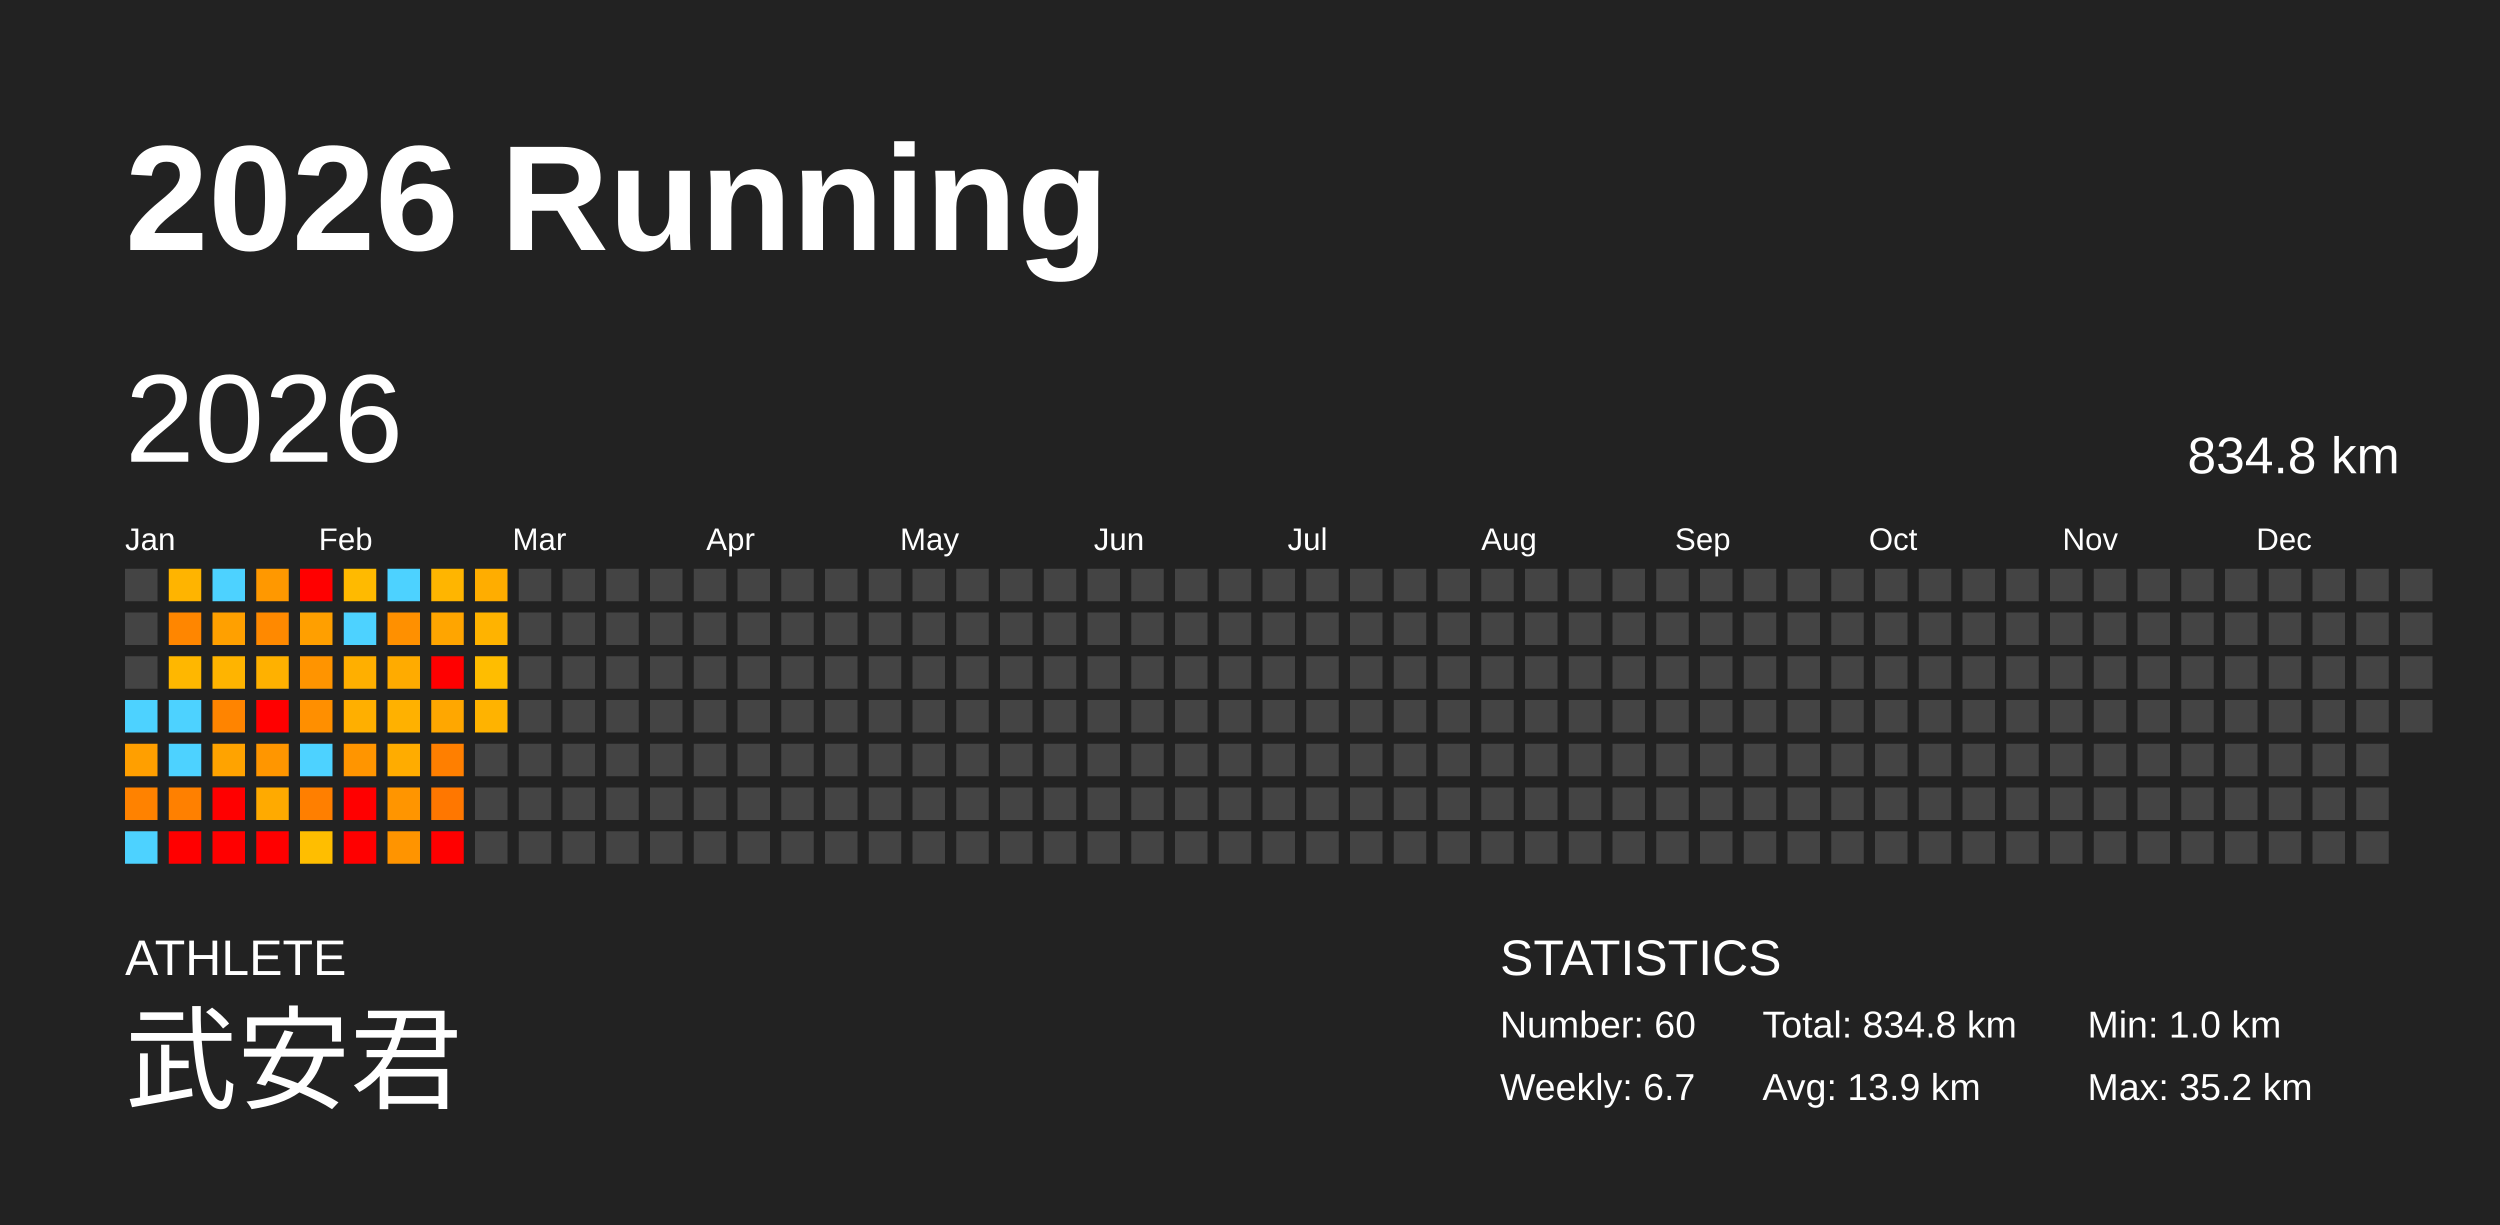
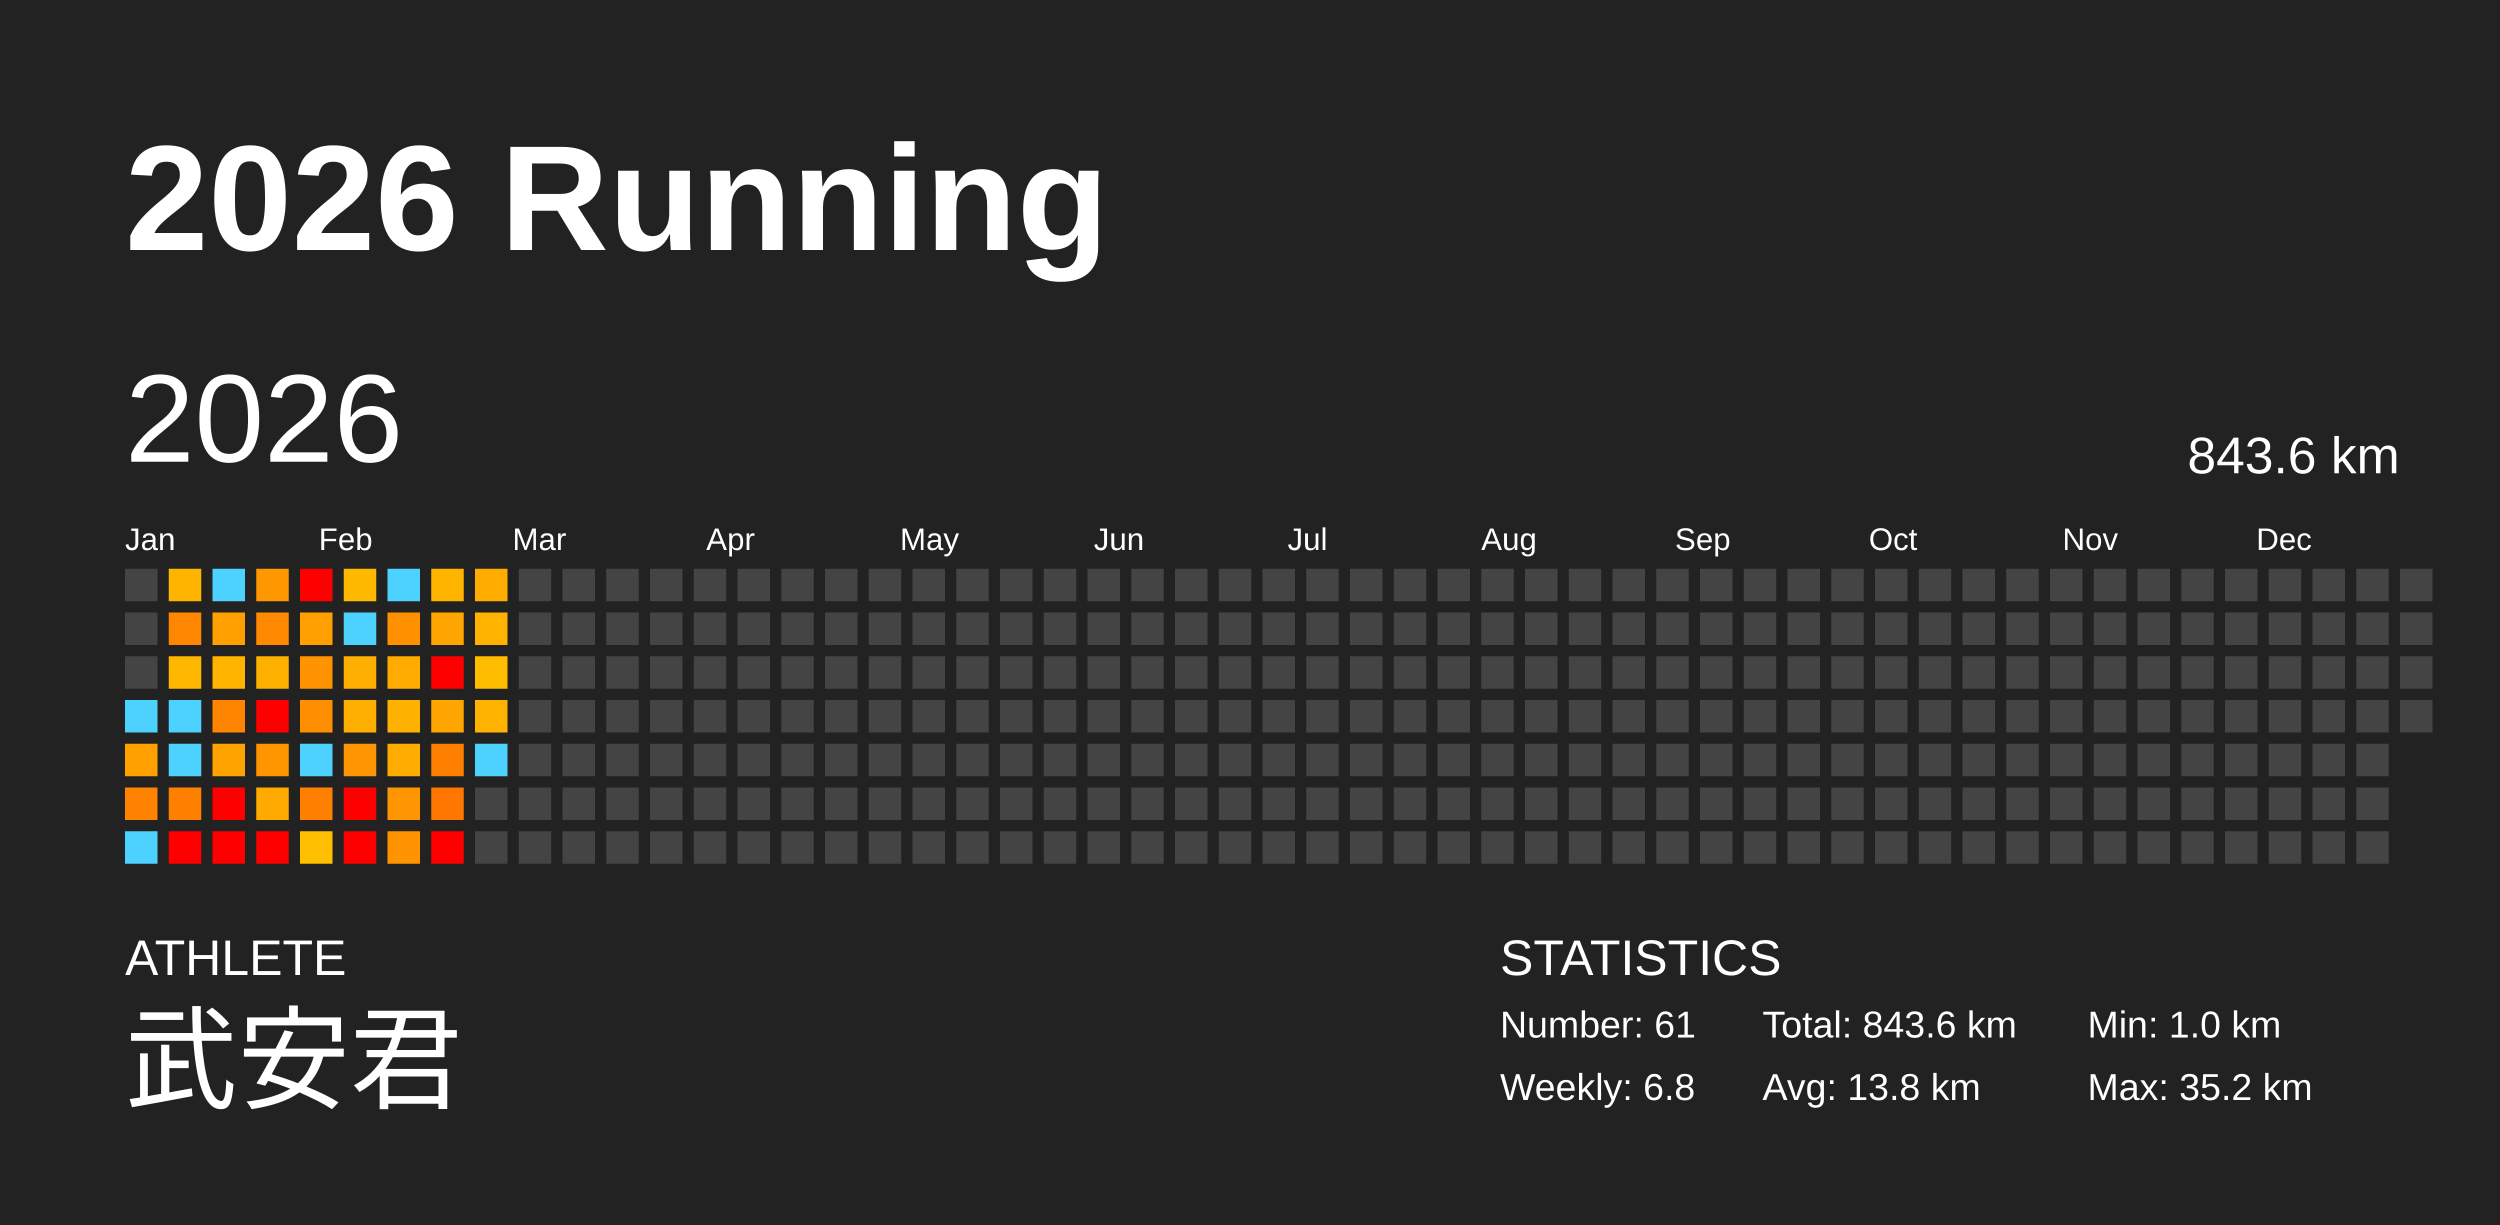
<svg xmlns="http://www.w3.org/2000/svg" baseProfile="full" height="98mm" version="1.1" viewBox="0,0,200,98" width="200mm">
  <defs />
  <rect fill="#222222" height="98" width="200" x="0" y="0" />
  <text fill="#FFFFFF" style="font-size:12px; font-family:Arial; font-weight:bold;" x="10" y="20">2026 Running</text>
  <text fill="#FFFFFF" style="font-size:4px; font-family:Arial" x="10" y="78">ATHLETE</text>
  <text fill="#FFFFFF" style="font-size:9px; font-family:Arial" x="10" y="88">武安君</text>
  <text fill="#FFFFFF" style="font-size:4px; font-family:Arial" x="120" y="78">STATISTICS</text>
-   <text fill="#FFFFFF" style="font-size:3px; font-family:Arial" x="120" y="83">Number: 60</text>
-   <text fill="#FFFFFF" style="font-size:3px; font-family:Arial" x="120" y="88">Weekly: 6.7</text>
-   <text fill="#FFFFFF" style="font-size:3px; font-family:Arial" x="141" y="83">Total: 834.8 km</text>
-   <text fill="#FFFFFF" style="font-size:3px; font-family:Arial" x="141" y="88">Avg: 13.9 km</text>
+   <text fill="#FFFFFF" style="font-size:3px; font-family:Arial" x="120" y="83">Number: 61</text>
+   <text fill="#FFFFFF" style="font-size:3px; font-family:Arial" x="120" y="88">Weekly: 6.8</text>
+   <text fill="#FFFFFF" style="font-size:3px; font-family:Arial" x="141" y="83">Total: 843.6 km</text>
+   <text fill="#FFFFFF" style="font-size:3px; font-family:Arial" x="141" y="88">Avg: 13.8 km</text>
  <text fill="#FFFFFF" style="font-size:3px; font-family:Arial" x="167" y="83">Min: 1.0 km</text>
  <text fill="#FFFFFF" style="font-size:3px; font-family:Arial" x="167" y="88">Max: 35.2 km</text>
  <text dominant-baseline="hanging" fill="#FFFFFF" style="font-size:10.0px; font-family:Arial;" x="10" y="30">2026</text>
-   <text dominant-baseline="hanging" fill="#FFFFFF" style="font-size:4.125px; font-family:Arial;" x="175" y="35">834.8 km</text>
+   <text dominant-baseline="hanging" fill="#FFFFFF" style="font-size:4.125px; font-family:Arial;" x="175" y="35">843.6 km</text>
  <text fill="#FFFFFF" style="font-size:2.5px; font-family:Arial" x="10.0" y="44">Jan</text>
  <text fill="#FFFFFF" style="font-size:2.5px; font-family:Arial" x="25.5" y="44">Feb</text>
  <text fill="#FFFFFF" style="font-size:2.5px; font-family:Arial" x="41.0" y="44">Mar</text>
  <text fill="#FFFFFF" style="font-size:2.5px; font-family:Arial" x="56.5" y="44">Apr</text>
  <text fill="#FFFFFF" style="font-size:2.5px; font-family:Arial" x="72.0" y="44">May</text>
  <text fill="#FFFFFF" style="font-size:2.5px; font-family:Arial" x="87.5" y="44">Jun</text>
  <text fill="#FFFFFF" style="font-size:2.5px; font-family:Arial" x="103.0" y="44">Jul</text>
  <text fill="#FFFFFF" style="font-size:2.5px; font-family:Arial" x="118.5" y="44">Aug</text>
  <text fill="#FFFFFF" style="font-size:2.5px; font-family:Arial" x="134.0" y="44">Sep</text>
  <text fill="#FFFFFF" style="font-size:2.5px; font-family:Arial" x="149.5" y="44">Oct</text>
  <text fill="#FFFFFF" style="font-size:2.5px; font-family:Arial" x="165.0" y="44">Nov</text>
  <text fill="#FFFFFF" style="font-size:2.5px; font-family:Arial" x="180.5" y="44">Dec</text>
  <rect fill="#444444" height="2.6" width="2.6" x="10.0" y="45.5" />
  <rect fill="#444444" height="2.6" width="2.6" x="10.0" y="49.0" />
  <rect fill="#444444" height="2.6" width="2.6" x="10.0" y="52.5" />
  <rect fill="#4dd2ff" height="2.6" width="2.6" x="10.0" y="56.0" />
  <rect fill="#ff9f00" height="2.6" width="2.6" x="10.0" y="59.5" />
  <rect fill="#ff8200" height="2.6" width="2.6" x="10.0" y="63.0" />
  <rect fill="#4dd2ff" height="2.6" width="2.6" x="10.0" y="66.5" />
  <rect fill="#ffb400" height="2.6" width="2.6" x="13.5" y="45.5" />
  <rect fill="#ff8600" height="2.6" width="2.6" x="13.5" y="49.0" />
  <rect fill="#ffb700" height="2.6" width="2.6" x="13.5" y="52.5" />
  <rect fill="#4dd2ff" height="2.6" width="2.6" x="13.5" y="56.0" />
  <rect fill="#4dd2ff" height="2.6" width="2.6" x="13.5" y="59.5" />
  <rect fill="#ff8000" height="2.6" width="2.6" x="13.5" y="63.0" />
  <rect fill="red" height="2.6" width="2.6" x="13.5" y="66.5" />
  <rect fill="#4dd2ff" height="2.6" width="2.6" x="17.0" y="45.5" />
  <rect fill="#ffa000" height="2.6" width="2.6" x="17.0" y="49.0" />
  <rect fill="#ffb400" height="2.6" width="2.6" x="17.0" y="52.5" />
  <rect fill="#ff8400" height="2.6" width="2.6" x="17.0" y="56.0" />
  <rect fill="#ffa300" height="2.6" width="2.6" x="17.0" y="59.5" />
  <rect fill="red" height="2.6" width="2.6" x="17.0" y="63.0" />
  <rect fill="red" height="2.6" width="2.6" x="17.0" y="66.5" />
  <rect fill="#ff9800" height="2.6" width="2.6" x="20.5" y="45.5" />
  <rect fill="#ff8900" height="2.6" width="2.6" x="20.5" y="49.0" />
  <rect fill="#ffb100" height="2.6" width="2.6" x="20.5" y="52.5" />
  <rect fill="red" height="2.6" width="2.6" x="20.5" y="56.0" />
  <rect fill="#ff9600" height="2.6" width="2.6" x="20.5" y="59.5" />
  <rect fill="#ffaa00" height="2.6" width="2.6" x="20.5" y="63.0" />
  <rect fill="red" height="2.6" width="2.6" x="20.5" y="66.5" />
  <rect fill="red" height="2.6" width="2.6" x="24.0" y="45.5" />
  <rect fill="#ff9f00" height="2.6" width="2.6" x="24.0" y="49.0" />
  <rect fill="#ff9400" height="2.6" width="2.6" x="24.0" y="52.5" />
  <rect fill="#ff8f00" height="2.6" width="2.6" x="24.0" y="56.0" />
  <rect fill="#4dd2ff" height="2.6" width="2.6" x="24.0" y="59.5" />
  <rect fill="#ff7f00" height="2.6" width="2.6" x="24.0" y="63.0" />
  <rect fill="#ffbe00" height="2.6" width="2.6" x="24.0" y="66.5" />
  <rect fill="#ffba00" height="2.6" width="2.6" x="27.5" y="45.5" />
  <rect fill="#4dd2ff" height="2.6" width="2.6" x="27.5" y="49.0" />
  <rect fill="#ffaf00" height="2.6" width="2.6" x="27.5" y="52.5" />
  <rect fill="#ffaf00" height="2.6" width="2.6" x="27.5" y="56.0" />
  <rect fill="#ff9500" height="2.6" width="2.6" x="27.5" y="59.5" />
  <rect fill="red" height="2.6" width="2.6" x="27.5" y="63.0" />
  <rect fill="red" height="2.6" width="2.6" x="27.5" y="66.5" />
  <rect fill="#4dd2ff" height="2.6" width="2.6" x="31.0" y="45.5" />
  <rect fill="#ff9000" height="2.6" width="2.6" x="31.0" y="49.0" />
  <rect fill="#ffab00" height="2.6" width="2.6" x="31.0" y="52.5" />
  <rect fill="#ffb100" height="2.6" width="2.6" x="31.0" y="56.0" />
  <rect fill="#ffac00" height="2.6" width="2.6" x="31.0" y="59.5" />
  <rect fill="#ff9500" height="2.6" width="2.6" x="31.0" y="63.0" />
  <rect fill="#ff9400" height="2.6" width="2.6" x="31.0" y="66.5" />
  <rect fill="#ffb500" height="2.6" width="2.6" x="34.5" y="45.5" />
  <rect fill="#ffa500" height="2.6" width="2.6" x="34.5" y="49.0" />
  <rect fill="red" height="2.6" width="2.6" x="34.5" y="52.5" />
  <rect fill="#ffa700" height="2.6" width="2.6" x="34.5" y="56.0" />
  <rect fill="#ff7f00" height="2.6" width="2.6" x="34.5" y="59.5" />
  <rect fill="#ff7700" height="2.6" width="2.6" x="34.5" y="63.0" />
  <rect fill="red" height="2.6" width="2.6" x="34.5" y="66.5" />
  <rect fill="#ffad00" height="2.6" width="2.6" x="38.0" y="45.5" />
  <rect fill="#ffb300" height="2.6" width="2.6" x="38.0" y="49.0" />
  <rect fill="#ffbd00" height="2.6" width="2.6" x="38.0" y="52.5" />
  <rect fill="#ffb300" height="2.6" width="2.6" x="38.0" y="56.0" />
-   <rect fill="#444444" height="2.6" width="2.6" x="38.0" y="59.5" />
+   <rect fill="#4dd2ff" height="2.6" width="2.6" x="38.0" y="59.5" />
  <rect fill="#444444" height="2.6" width="2.6" x="38.0" y="63.0" />
  <rect fill="#444444" height="2.6" width="2.6" x="38.0" y="66.5" />
  <rect fill="#444444" height="2.6" width="2.6" x="41.5" y="45.5" />
  <rect fill="#444444" height="2.6" width="2.6" x="41.5" y="49.0" />
  <rect fill="#444444" height="2.6" width="2.6" x="41.5" y="52.5" />
  <rect fill="#444444" height="2.6" width="2.6" x="41.5" y="56.0" />
  <rect fill="#444444" height="2.6" width="2.6" x="41.5" y="59.5" />
  <rect fill="#444444" height="2.6" width="2.6" x="41.5" y="63.0" />
  <rect fill="#444444" height="2.6" width="2.6" x="41.5" y="66.5" />
  <rect fill="#444444" height="2.6" width="2.6" x="45.0" y="45.5" />
  <rect fill="#444444" height="2.6" width="2.6" x="45.0" y="49.0" />
  <rect fill="#444444" height="2.6" width="2.6" x="45.0" y="52.5" />
  <rect fill="#444444" height="2.6" width="2.6" x="45.0" y="56.0" />
  <rect fill="#444444" height="2.6" width="2.6" x="45.0" y="59.5" />
  <rect fill="#444444" height="2.6" width="2.6" x="45.0" y="63.0" />
  <rect fill="#444444" height="2.6" width="2.6" x="45.0" y="66.5" />
  <rect fill="#444444" height="2.6" width="2.6" x="48.5" y="45.5" />
  <rect fill="#444444" height="2.6" width="2.6" x="48.5" y="49.0" />
  <rect fill="#444444" height="2.6" width="2.6" x="48.5" y="52.5" />
  <rect fill="#444444" height="2.6" width="2.6" x="48.5" y="56.0" />
  <rect fill="#444444" height="2.6" width="2.6" x="48.5" y="59.5" />
  <rect fill="#444444" height="2.6" width="2.6" x="48.5" y="63.0" />
  <rect fill="#444444" height="2.6" width="2.6" x="48.5" y="66.5" />
  <rect fill="#444444" height="2.6" width="2.6" x="52.0" y="45.5" />
  <rect fill="#444444" height="2.6" width="2.6" x="52.0" y="49.0" />
  <rect fill="#444444" height="2.6" width="2.6" x="52.0" y="52.5" />
  <rect fill="#444444" height="2.6" width="2.6" x="52.0" y="56.0" />
  <rect fill="#444444" height="2.6" width="2.6" x="52.0" y="59.5" />
  <rect fill="#444444" height="2.6" width="2.6" x="52.0" y="63.0" />
  <rect fill="#444444" height="2.6" width="2.6" x="52.0" y="66.5" />
  <rect fill="#444444" height="2.6" width="2.6" x="55.5" y="45.5" />
  <rect fill="#444444" height="2.6" width="2.6" x="55.5" y="49.0" />
  <rect fill="#444444" height="2.6" width="2.6" x="55.5" y="52.5" />
  <rect fill="#444444" height="2.6" width="2.6" x="55.5" y="56.0" />
  <rect fill="#444444" height="2.6" width="2.6" x="55.5" y="59.5" />
  <rect fill="#444444" height="2.6" width="2.6" x="55.5" y="63.0" />
  <rect fill="#444444" height="2.6" width="2.6" x="55.5" y="66.5" />
  <rect fill="#444444" height="2.6" width="2.6" x="59.0" y="45.5" />
  <rect fill="#444444" height="2.6" width="2.6" x="59.0" y="49.0" />
  <rect fill="#444444" height="2.6" width="2.6" x="59.0" y="52.5" />
  <rect fill="#444444" height="2.6" width="2.6" x="59.0" y="56.0" />
  <rect fill="#444444" height="2.6" width="2.6" x="59.0" y="59.5" />
  <rect fill="#444444" height="2.6" width="2.6" x="59.0" y="63.0" />
  <rect fill="#444444" height="2.6" width="2.6" x="59.0" y="66.5" />
  <rect fill="#444444" height="2.6" width="2.6" x="62.5" y="45.5" />
  <rect fill="#444444" height="2.6" width="2.6" x="62.5" y="49.0" />
  <rect fill="#444444" height="2.6" width="2.6" x="62.5" y="52.5" />
  <rect fill="#444444" height="2.6" width="2.6" x="62.5" y="56.0" />
  <rect fill="#444444" height="2.6" width="2.6" x="62.5" y="59.5" />
  <rect fill="#444444" height="2.6" width="2.6" x="62.5" y="63.0" />
  <rect fill="#444444" height="2.6" width="2.6" x="62.5" y="66.5" />
  <rect fill="#444444" height="2.6" width="2.6" x="66.0" y="45.5" />
  <rect fill="#444444" height="2.6" width="2.6" x="66.0" y="49.0" />
  <rect fill="#444444" height="2.6" width="2.6" x="66.0" y="52.5" />
  <rect fill="#444444" height="2.6" width="2.6" x="66.0" y="56.0" />
  <rect fill="#444444" height="2.6" width="2.6" x="66.0" y="59.5" />
  <rect fill="#444444" height="2.6" width="2.6" x="66.0" y="63.0" />
  <rect fill="#444444" height="2.6" width="2.6" x="66.0" y="66.5" />
  <rect fill="#444444" height="2.6" width="2.6" x="69.5" y="45.5" />
  <rect fill="#444444" height="2.6" width="2.6" x="69.5" y="49.0" />
  <rect fill="#444444" height="2.6" width="2.6" x="69.5" y="52.5" />
  <rect fill="#444444" height="2.6" width="2.6" x="69.5" y="56.0" />
  <rect fill="#444444" height="2.6" width="2.6" x="69.5" y="59.5" />
  <rect fill="#444444" height="2.6" width="2.6" x="69.5" y="63.0" />
  <rect fill="#444444" height="2.6" width="2.6" x="69.5" y="66.5" />
  <rect fill="#444444" height="2.6" width="2.6" x="73.0" y="45.5" />
  <rect fill="#444444" height="2.6" width="2.6" x="73.0" y="49.0" />
  <rect fill="#444444" height="2.6" width="2.6" x="73.0" y="52.5" />
  <rect fill="#444444" height="2.6" width="2.6" x="73.0" y="56.0" />
  <rect fill="#444444" height="2.6" width="2.6" x="73.0" y="59.5" />
  <rect fill="#444444" height="2.6" width="2.6" x="73.0" y="63.0" />
  <rect fill="#444444" height="2.6" width="2.6" x="73.0" y="66.5" />
  <rect fill="#444444" height="2.6" width="2.6" x="76.5" y="45.5" />
  <rect fill="#444444" height="2.6" width="2.6" x="76.5" y="49.0" />
  <rect fill="#444444" height="2.6" width="2.6" x="76.5" y="52.5" />
  <rect fill="#444444" height="2.6" width="2.6" x="76.5" y="56.0" />
  <rect fill="#444444" height="2.6" width="2.6" x="76.5" y="59.5" />
  <rect fill="#444444" height="2.6" width="2.6" x="76.5" y="63.0" />
  <rect fill="#444444" height="2.6" width="2.6" x="76.5" y="66.5" />
  <rect fill="#444444" height="2.6" width="2.6" x="80.0" y="45.5" />
  <rect fill="#444444" height="2.6" width="2.6" x="80.0" y="49.0" />
  <rect fill="#444444" height="2.6" width="2.6" x="80.0" y="52.5" />
  <rect fill="#444444" height="2.6" width="2.6" x="80.0" y="56.0" />
  <rect fill="#444444" height="2.6" width="2.6" x="80.0" y="59.5" />
  <rect fill="#444444" height="2.6" width="2.6" x="80.0" y="63.0" />
  <rect fill="#444444" height="2.6" width="2.6" x="80.0" y="66.5" />
  <rect fill="#444444" height="2.6" width="2.6" x="83.5" y="45.5" />
  <rect fill="#444444" height="2.6" width="2.6" x="83.5" y="49.0" />
  <rect fill="#444444" height="2.6" width="2.6" x="83.5" y="52.5" />
  <rect fill="#444444" height="2.6" width="2.6" x="83.5" y="56.0" />
  <rect fill="#444444" height="2.6" width="2.6" x="83.5" y="59.5" />
  <rect fill="#444444" height="2.6" width="2.6" x="83.5" y="63.0" />
  <rect fill="#444444" height="2.6" width="2.6" x="83.5" y="66.5" />
  <rect fill="#444444" height="2.6" width="2.6" x="87.0" y="45.5" />
  <rect fill="#444444" height="2.6" width="2.6" x="87.0" y="49.0" />
  <rect fill="#444444" height="2.6" width="2.6" x="87.0" y="52.5" />
  <rect fill="#444444" height="2.6" width="2.6" x="87.0" y="56.0" />
  <rect fill="#444444" height="2.6" width="2.6" x="87.0" y="59.5" />
  <rect fill="#444444" height="2.6" width="2.6" x="87.0" y="63.0" />
  <rect fill="#444444" height="2.6" width="2.6" x="87.0" y="66.5" />
  <rect fill="#444444" height="2.6" width="2.6" x="90.5" y="45.5" />
  <rect fill="#444444" height="2.6" width="2.6" x="90.5" y="49.0" />
  <rect fill="#444444" height="2.6" width="2.6" x="90.5" y="52.5" />
  <rect fill="#444444" height="2.6" width="2.6" x="90.5" y="56.0" />
  <rect fill="#444444" height="2.6" width="2.6" x="90.5" y="59.5" />
  <rect fill="#444444" height="2.6" width="2.6" x="90.5" y="63.0" />
  <rect fill="#444444" height="2.6" width="2.6" x="90.5" y="66.5" />
  <rect fill="#444444" height="2.6" width="2.6" x="94.0" y="45.5" />
  <rect fill="#444444" height="2.6" width="2.6" x="94.0" y="49.0" />
  <rect fill="#444444" height="2.6" width="2.6" x="94.0" y="52.5" />
  <rect fill="#444444" height="2.6" width="2.6" x="94.0" y="56.0" />
  <rect fill="#444444" height="2.6" width="2.6" x="94.0" y="59.5" />
  <rect fill="#444444" height="2.6" width="2.6" x="94.0" y="63.0" />
  <rect fill="#444444" height="2.6" width="2.6" x="94.0" y="66.5" />
  <rect fill="#444444" height="2.6" width="2.6" x="97.5" y="45.5" />
  <rect fill="#444444" height="2.6" width="2.6" x="97.5" y="49.0" />
  <rect fill="#444444" height="2.6" width="2.6" x="97.5" y="52.5" />
  <rect fill="#444444" height="2.6" width="2.6" x="97.5" y="56.0" />
  <rect fill="#444444" height="2.6" width="2.6" x="97.5" y="59.5" />
  <rect fill="#444444" height="2.6" width="2.6" x="97.5" y="63.0" />
  <rect fill="#444444" height="2.6" width="2.6" x="97.5" y="66.5" />
  <rect fill="#444444" height="2.6" width="2.6" x="101.0" y="45.5" />
  <rect fill="#444444" height="2.6" width="2.6" x="101.0" y="49.0" />
  <rect fill="#444444" height="2.6" width="2.6" x="101.0" y="52.5" />
  <rect fill="#444444" height="2.6" width="2.6" x="101.0" y="56.0" />
  <rect fill="#444444" height="2.6" width="2.6" x="101.0" y="59.5" />
  <rect fill="#444444" height="2.6" width="2.6" x="101.0" y="63.0" />
  <rect fill="#444444" height="2.6" width="2.6" x="101.0" y="66.5" />
  <rect fill="#444444" height="2.6" width="2.6" x="104.5" y="45.5" />
  <rect fill="#444444" height="2.6" width="2.6" x="104.5" y="49.0" />
  <rect fill="#444444" height="2.6" width="2.6" x="104.5" y="52.5" />
  <rect fill="#444444" height="2.6" width="2.6" x="104.5" y="56.0" />
  <rect fill="#444444" height="2.6" width="2.6" x="104.5" y="59.5" />
  <rect fill="#444444" height="2.6" width="2.6" x="104.5" y="63.0" />
  <rect fill="#444444" height="2.6" width="2.6" x="104.5" y="66.5" />
  <rect fill="#444444" height="2.6" width="2.6" x="108.0" y="45.5" />
  <rect fill="#444444" height="2.6" width="2.6" x="108.0" y="49.0" />
  <rect fill="#444444" height="2.6" width="2.6" x="108.0" y="52.5" />
  <rect fill="#444444" height="2.6" width="2.6" x="108.0" y="56.0" />
  <rect fill="#444444" height="2.6" width="2.6" x="108.0" y="59.5" />
  <rect fill="#444444" height="2.6" width="2.6" x="108.0" y="63.0" />
  <rect fill="#444444" height="2.6" width="2.6" x="108.0" y="66.5" />
  <rect fill="#444444" height="2.6" width="2.6" x="111.5" y="45.5" />
  <rect fill="#444444" height="2.6" width="2.6" x="111.5" y="49.0" />
  <rect fill="#444444" height="2.6" width="2.6" x="111.5" y="52.5" />
  <rect fill="#444444" height="2.6" width="2.6" x="111.5" y="56.0" />
  <rect fill="#444444" height="2.6" width="2.6" x="111.5" y="59.5" />
  <rect fill="#444444" height="2.6" width="2.6" x="111.5" y="63.0" />
  <rect fill="#444444" height="2.6" width="2.6" x="111.5" y="66.5" />
  <rect fill="#444444" height="2.6" width="2.6" x="115.0" y="45.5" />
  <rect fill="#444444" height="2.6" width="2.6" x="115.0" y="49.0" />
  <rect fill="#444444" height="2.6" width="2.6" x="115.0" y="52.5" />
  <rect fill="#444444" height="2.6" width="2.6" x="115.0" y="56.0" />
  <rect fill="#444444" height="2.6" width="2.6" x="115.0" y="59.5" />
  <rect fill="#444444" height="2.6" width="2.6" x="115.0" y="63.0" />
  <rect fill="#444444" height="2.6" width="2.6" x="115.0" y="66.5" />
  <rect fill="#444444" height="2.6" width="2.6" x="118.5" y="45.5" />
  <rect fill="#444444" height="2.6" width="2.6" x="118.5" y="49.0" />
  <rect fill="#444444" height="2.6" width="2.6" x="118.5" y="52.5" />
  <rect fill="#444444" height="2.6" width="2.6" x="118.5" y="56.0" />
  <rect fill="#444444" height="2.6" width="2.6" x="118.5" y="59.5" />
  <rect fill="#444444" height="2.6" width="2.6" x="118.5" y="63.0" />
  <rect fill="#444444" height="2.6" width="2.6" x="118.5" y="66.5" />
  <rect fill="#444444" height="2.6" width="2.6" x="122.0" y="45.5" />
  <rect fill="#444444" height="2.6" width="2.6" x="122.0" y="49.0" />
  <rect fill="#444444" height="2.6" width="2.6" x="122.0" y="52.5" />
  <rect fill="#444444" height="2.6" width="2.6" x="122.0" y="56.0" />
  <rect fill="#444444" height="2.6" width="2.6" x="122.0" y="59.5" />
  <rect fill="#444444" height="2.6" width="2.6" x="122.0" y="63.0" />
  <rect fill="#444444" height="2.6" width="2.6" x="122.0" y="66.5" />
  <rect fill="#444444" height="2.6" width="2.6" x="125.5" y="45.5" />
  <rect fill="#444444" height="2.6" width="2.6" x="125.5" y="49.0" />
  <rect fill="#444444" height="2.6" width="2.6" x="125.5" y="52.5" />
  <rect fill="#444444" height="2.6" width="2.6" x="125.5" y="56.0" />
  <rect fill="#444444" height="2.6" width="2.6" x="125.5" y="59.5" />
  <rect fill="#444444" height="2.6" width="2.6" x="125.5" y="63.0" />
  <rect fill="#444444" height="2.6" width="2.6" x="125.5" y="66.5" />
  <rect fill="#444444" height="2.6" width="2.6" x="129.0" y="45.5" />
  <rect fill="#444444" height="2.6" width="2.6" x="129.0" y="49.0" />
  <rect fill="#444444" height="2.6" width="2.6" x="129.0" y="52.5" />
  <rect fill="#444444" height="2.6" width="2.6" x="129.0" y="56.0" />
  <rect fill="#444444" height="2.6" width="2.6" x="129.0" y="59.5" />
  <rect fill="#444444" height="2.6" width="2.6" x="129.0" y="63.0" />
  <rect fill="#444444" height="2.6" width="2.6" x="129.0" y="66.5" />
  <rect fill="#444444" height="2.6" width="2.6" x="132.5" y="45.5" />
  <rect fill="#444444" height="2.6" width="2.6" x="132.5" y="49.0" />
  <rect fill="#444444" height="2.6" width="2.6" x="132.5" y="52.5" />
  <rect fill="#444444" height="2.6" width="2.6" x="132.5" y="56.0" />
  <rect fill="#444444" height="2.6" width="2.6" x="132.5" y="59.5" />
  <rect fill="#444444" height="2.6" width="2.6" x="132.5" y="63.0" />
  <rect fill="#444444" height="2.6" width="2.6" x="132.5" y="66.5" />
  <rect fill="#444444" height="2.6" width="2.6" x="136.0" y="45.5" />
  <rect fill="#444444" height="2.6" width="2.6" x="136.0" y="49.0" />
  <rect fill="#444444" height="2.6" width="2.6" x="136.0" y="52.5" />
  <rect fill="#444444" height="2.6" width="2.6" x="136.0" y="56.0" />
  <rect fill="#444444" height="2.6" width="2.6" x="136.0" y="59.5" />
  <rect fill="#444444" height="2.6" width="2.6" x="136.0" y="63.0" />
  <rect fill="#444444" height="2.6" width="2.6" x="136.0" y="66.5" />
  <rect fill="#444444" height="2.6" width="2.6" x="139.5" y="45.5" />
  <rect fill="#444444" height="2.6" width="2.6" x="139.5" y="49.0" />
  <rect fill="#444444" height="2.6" width="2.6" x="139.5" y="52.5" />
  <rect fill="#444444" height="2.6" width="2.6" x="139.5" y="56.0" />
  <rect fill="#444444" height="2.6" width="2.6" x="139.5" y="59.5" />
  <rect fill="#444444" height="2.6" width="2.6" x="139.5" y="63.0" />
  <rect fill="#444444" height="2.6" width="2.6" x="139.5" y="66.5" />
  <rect fill="#444444" height="2.6" width="2.6" x="143.0" y="45.5" />
  <rect fill="#444444" height="2.6" width="2.6" x="143.0" y="49.0" />
  <rect fill="#444444" height="2.6" width="2.6" x="143.0" y="52.5" />
  <rect fill="#444444" height="2.6" width="2.6" x="143.0" y="56.0" />
  <rect fill="#444444" height="2.6" width="2.6" x="143.0" y="59.5" />
  <rect fill="#444444" height="2.6" width="2.6" x="143.0" y="63.0" />
  <rect fill="#444444" height="2.6" width="2.6" x="143.0" y="66.5" />
  <rect fill="#444444" height="2.6" width="2.6" x="146.5" y="45.5" />
  <rect fill="#444444" height="2.6" width="2.6" x="146.5" y="49.0" />
  <rect fill="#444444" height="2.6" width="2.6" x="146.5" y="52.5" />
  <rect fill="#444444" height="2.6" width="2.6" x="146.5" y="56.0" />
  <rect fill="#444444" height="2.6" width="2.6" x="146.5" y="59.5" />
  <rect fill="#444444" height="2.6" width="2.6" x="146.5" y="63.0" />
  <rect fill="#444444" height="2.6" width="2.6" x="146.5" y="66.5" />
  <rect fill="#444444" height="2.6" width="2.6" x="150.0" y="45.5" />
  <rect fill="#444444" height="2.6" width="2.6" x="150.0" y="49.0" />
  <rect fill="#444444" height="2.6" width="2.6" x="150.0" y="52.5" />
  <rect fill="#444444" height="2.6" width="2.6" x="150.0" y="56.0" />
  <rect fill="#444444" height="2.6" width="2.6" x="150.0" y="59.5" />
  <rect fill="#444444" height="2.6" width="2.6" x="150.0" y="63.0" />
  <rect fill="#444444" height="2.6" width="2.6" x="150.0" y="66.5" />
  <rect fill="#444444" height="2.6" width="2.6" x="153.5" y="45.5" />
  <rect fill="#444444" height="2.6" width="2.6" x="153.5" y="49.0" />
  <rect fill="#444444" height="2.6" width="2.6" x="153.5" y="52.5" />
  <rect fill="#444444" height="2.6" width="2.6" x="153.5" y="56.0" />
  <rect fill="#444444" height="2.6" width="2.6" x="153.5" y="59.5" />
  <rect fill="#444444" height="2.6" width="2.6" x="153.5" y="63.0" />
  <rect fill="#444444" height="2.6" width="2.6" x="153.5" y="66.5" />
  <rect fill="#444444" height="2.6" width="2.6" x="157.0" y="45.5" />
  <rect fill="#444444" height="2.6" width="2.6" x="157.0" y="49.0" />
  <rect fill="#444444" height="2.6" width="2.6" x="157.0" y="52.5" />
  <rect fill="#444444" height="2.6" width="2.6" x="157.0" y="56.0" />
  <rect fill="#444444" height="2.6" width="2.6" x="157.0" y="59.5" />
  <rect fill="#444444" height="2.6" width="2.6" x="157.0" y="63.0" />
  <rect fill="#444444" height="2.6" width="2.6" x="157.0" y="66.5" />
  <rect fill="#444444" height="2.6" width="2.6" x="160.5" y="45.5" />
  <rect fill="#444444" height="2.6" width="2.6" x="160.5" y="49.0" />
  <rect fill="#444444" height="2.6" width="2.6" x="160.5" y="52.5" />
  <rect fill="#444444" height="2.6" width="2.6" x="160.5" y="56.0" />
  <rect fill="#444444" height="2.6" width="2.6" x="160.5" y="59.5" />
  <rect fill="#444444" height="2.6" width="2.6" x="160.5" y="63.0" />
  <rect fill="#444444" height="2.6" width="2.6" x="160.5" y="66.5" />
  <rect fill="#444444" height="2.6" width="2.6" x="164.0" y="45.5" />
  <rect fill="#444444" height="2.6" width="2.6" x="164.0" y="49.0" />
  <rect fill="#444444" height="2.6" width="2.6" x="164.0" y="52.5" />
  <rect fill="#444444" height="2.6" width="2.6" x="164.0" y="56.0" />
  <rect fill="#444444" height="2.6" width="2.6" x="164.0" y="59.5" />
  <rect fill="#444444" height="2.6" width="2.6" x="164.0" y="63.0" />
  <rect fill="#444444" height="2.6" width="2.6" x="164.0" y="66.5" />
  <rect fill="#444444" height="2.6" width="2.6" x="167.5" y="45.5" />
  <rect fill="#444444" height="2.6" width="2.6" x="167.5" y="49.0" />
  <rect fill="#444444" height="2.6" width="2.6" x="167.5" y="52.5" />
  <rect fill="#444444" height="2.6" width="2.6" x="167.5" y="56.0" />
  <rect fill="#444444" height="2.6" width="2.6" x="167.5" y="59.5" />
  <rect fill="#444444" height="2.6" width="2.6" x="167.5" y="63.0" />
  <rect fill="#444444" height="2.6" width="2.6" x="167.5" y="66.5" />
  <rect fill="#444444" height="2.6" width="2.6" x="171.0" y="45.5" />
  <rect fill="#444444" height="2.6" width="2.6" x="171.0" y="49.0" />
  <rect fill="#444444" height="2.6" width="2.6" x="171.0" y="52.5" />
  <rect fill="#444444" height="2.6" width="2.6" x="171.0" y="56.0" />
  <rect fill="#444444" height="2.6" width="2.6" x="171.0" y="59.5" />
  <rect fill="#444444" height="2.6" width="2.6" x="171.0" y="63.0" />
  <rect fill="#444444" height="2.6" width="2.6" x="171.0" y="66.5" />
  <rect fill="#444444" height="2.6" width="2.6" x="174.5" y="45.5" />
  <rect fill="#444444" height="2.6" width="2.6" x="174.5" y="49.0" />
  <rect fill="#444444" height="2.6" width="2.6" x="174.5" y="52.5" />
  <rect fill="#444444" height="2.6" width="2.6" x="174.5" y="56.0" />
  <rect fill="#444444" height="2.6" width="2.6" x="174.5" y="59.5" />
  <rect fill="#444444" height="2.6" width="2.6" x="174.5" y="63.0" />
  <rect fill="#444444" height="2.6" width="2.6" x="174.5" y="66.5" />
  <rect fill="#444444" height="2.6" width="2.6" x="178.0" y="45.5" />
  <rect fill="#444444" height="2.6" width="2.6" x="178.0" y="49.0" />
  <rect fill="#444444" height="2.6" width="2.6" x="178.0" y="52.5" />
  <rect fill="#444444" height="2.6" width="2.6" x="178.0" y="56.0" />
  <rect fill="#444444" height="2.6" width="2.6" x="178.0" y="59.5" />
  <rect fill="#444444" height="2.6" width="2.6" x="178.0" y="63.0" />
  <rect fill="#444444" height="2.6" width="2.6" x="178.0" y="66.5" />
  <rect fill="#444444" height="2.6" width="2.6" x="181.5" y="45.5" />
  <rect fill="#444444" height="2.6" width="2.6" x="181.5" y="49.0" />
  <rect fill="#444444" height="2.6" width="2.6" x="181.5" y="52.5" />
  <rect fill="#444444" height="2.6" width="2.6" x="181.5" y="56.0" />
  <rect fill="#444444" height="2.6" width="2.6" x="181.5" y="59.5" />
  <rect fill="#444444" height="2.6" width="2.6" x="181.5" y="63.0" />
  <rect fill="#444444" height="2.6" width="2.6" x="181.5" y="66.5" />
  <rect fill="#444444" height="2.6" width="2.6" x="185.0" y="45.5" />
  <rect fill="#444444" height="2.6" width="2.6" x="185.0" y="49.0" />
  <rect fill="#444444" height="2.6" width="2.6" x="185.0" y="52.5" />
  <rect fill="#444444" height="2.6" width="2.6" x="185.0" y="56.0" />
  <rect fill="#444444" height="2.6" width="2.6" x="185.0" y="59.5" />
  <rect fill="#444444" height="2.6" width="2.6" x="185.0" y="63.0" />
  <rect fill="#444444" height="2.6" width="2.6" x="185.0" y="66.5" />
  <rect fill="#444444" height="2.6" width="2.6" x="188.5" y="45.5" />
  <rect fill="#444444" height="2.6" width="2.6" x="188.5" y="49.0" />
  <rect fill="#444444" height="2.6" width="2.6" x="188.5" y="52.5" />
  <rect fill="#444444" height="2.6" width="2.6" x="188.5" y="56.0" />
  <rect fill="#444444" height="2.6" width="2.6" x="188.5" y="59.5" />
  <rect fill="#444444" height="2.6" width="2.6" x="188.5" y="63.0" />
  <rect fill="#444444" height="2.6" width="2.6" x="188.5" y="66.5" />
  <rect fill="#444444" height="2.6" width="2.6" x="192.0" y="45.5" />
  <rect fill="#444444" height="2.6" width="2.6" x="192.0" y="49.0" />
  <rect fill="#444444" height="2.6" width="2.6" x="192.0" y="52.5" />
  <rect fill="#444444" height="2.6" width="2.6" x="192.0" y="56.0" />
</svg>
